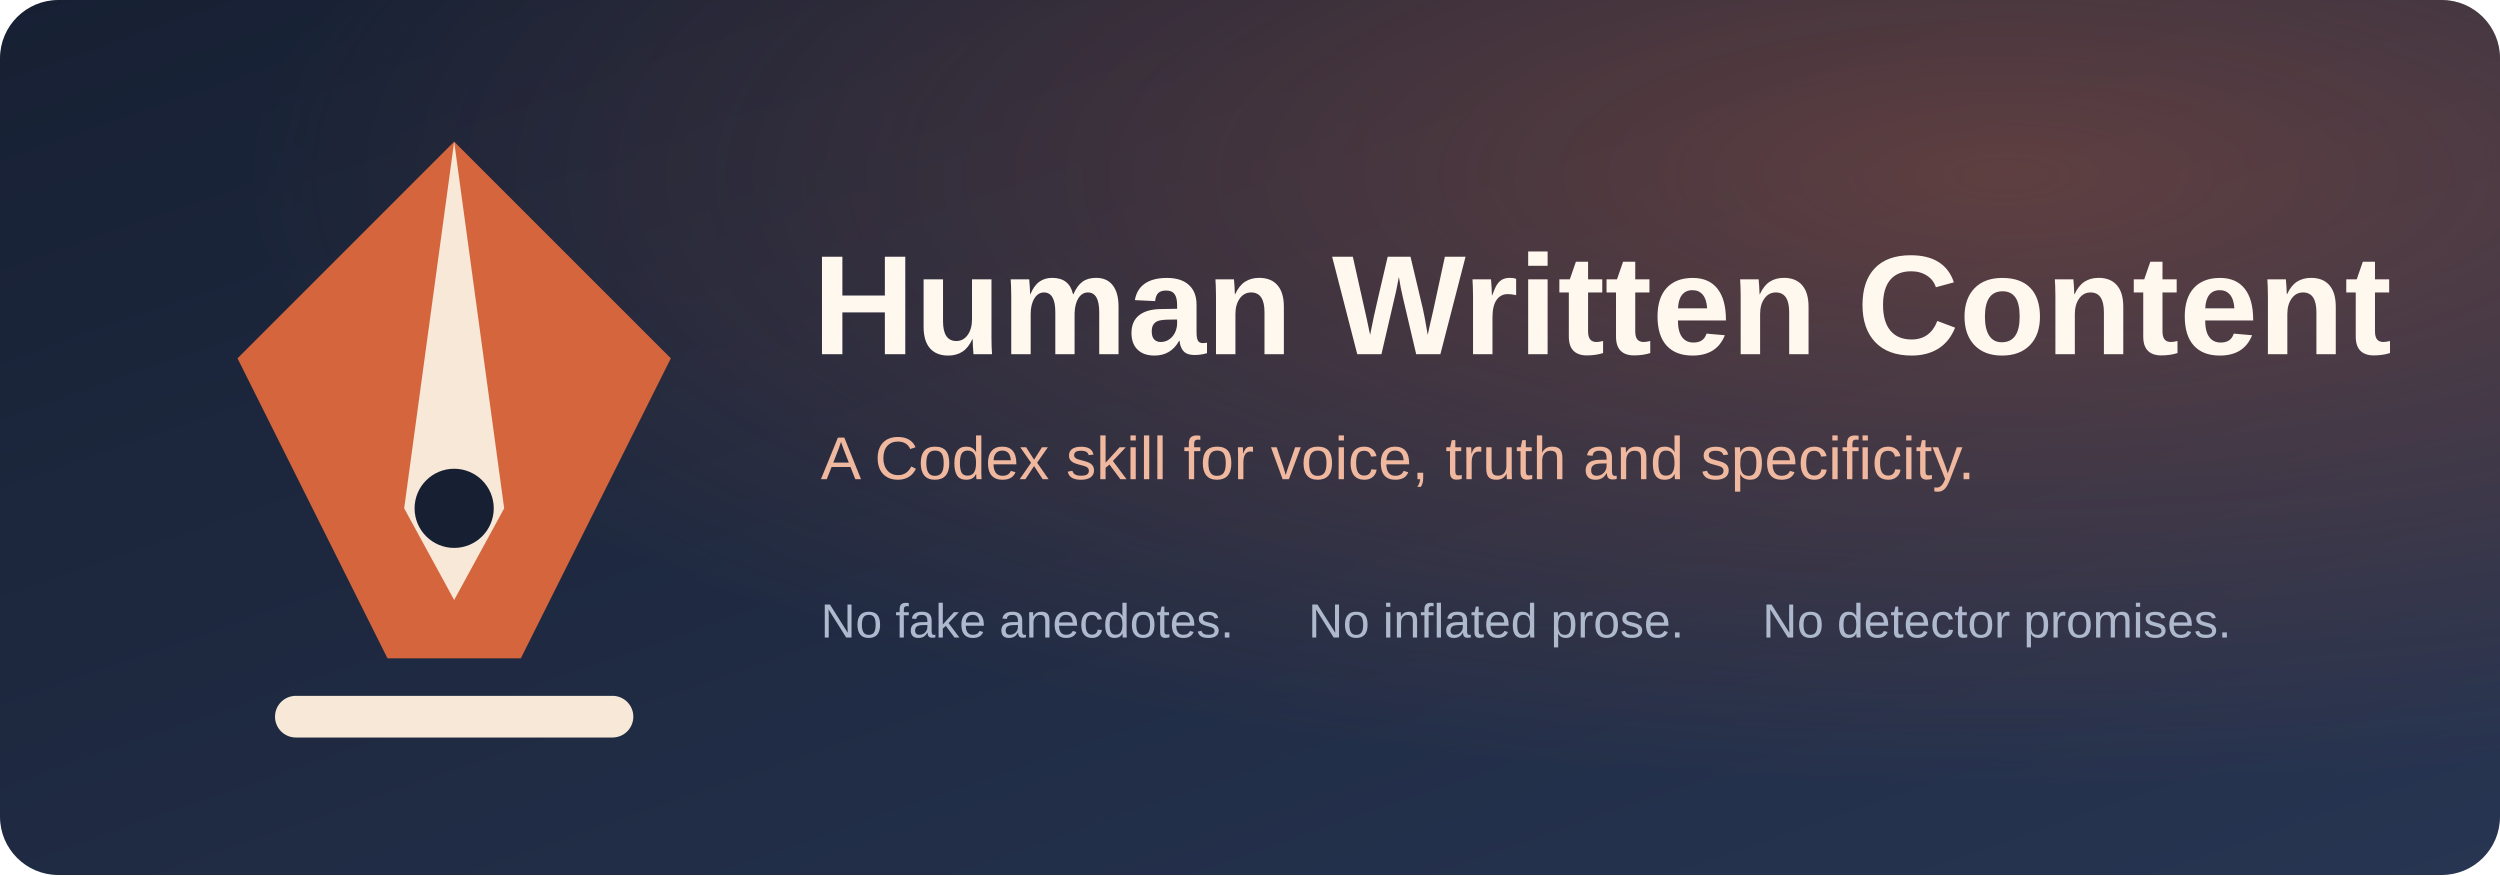
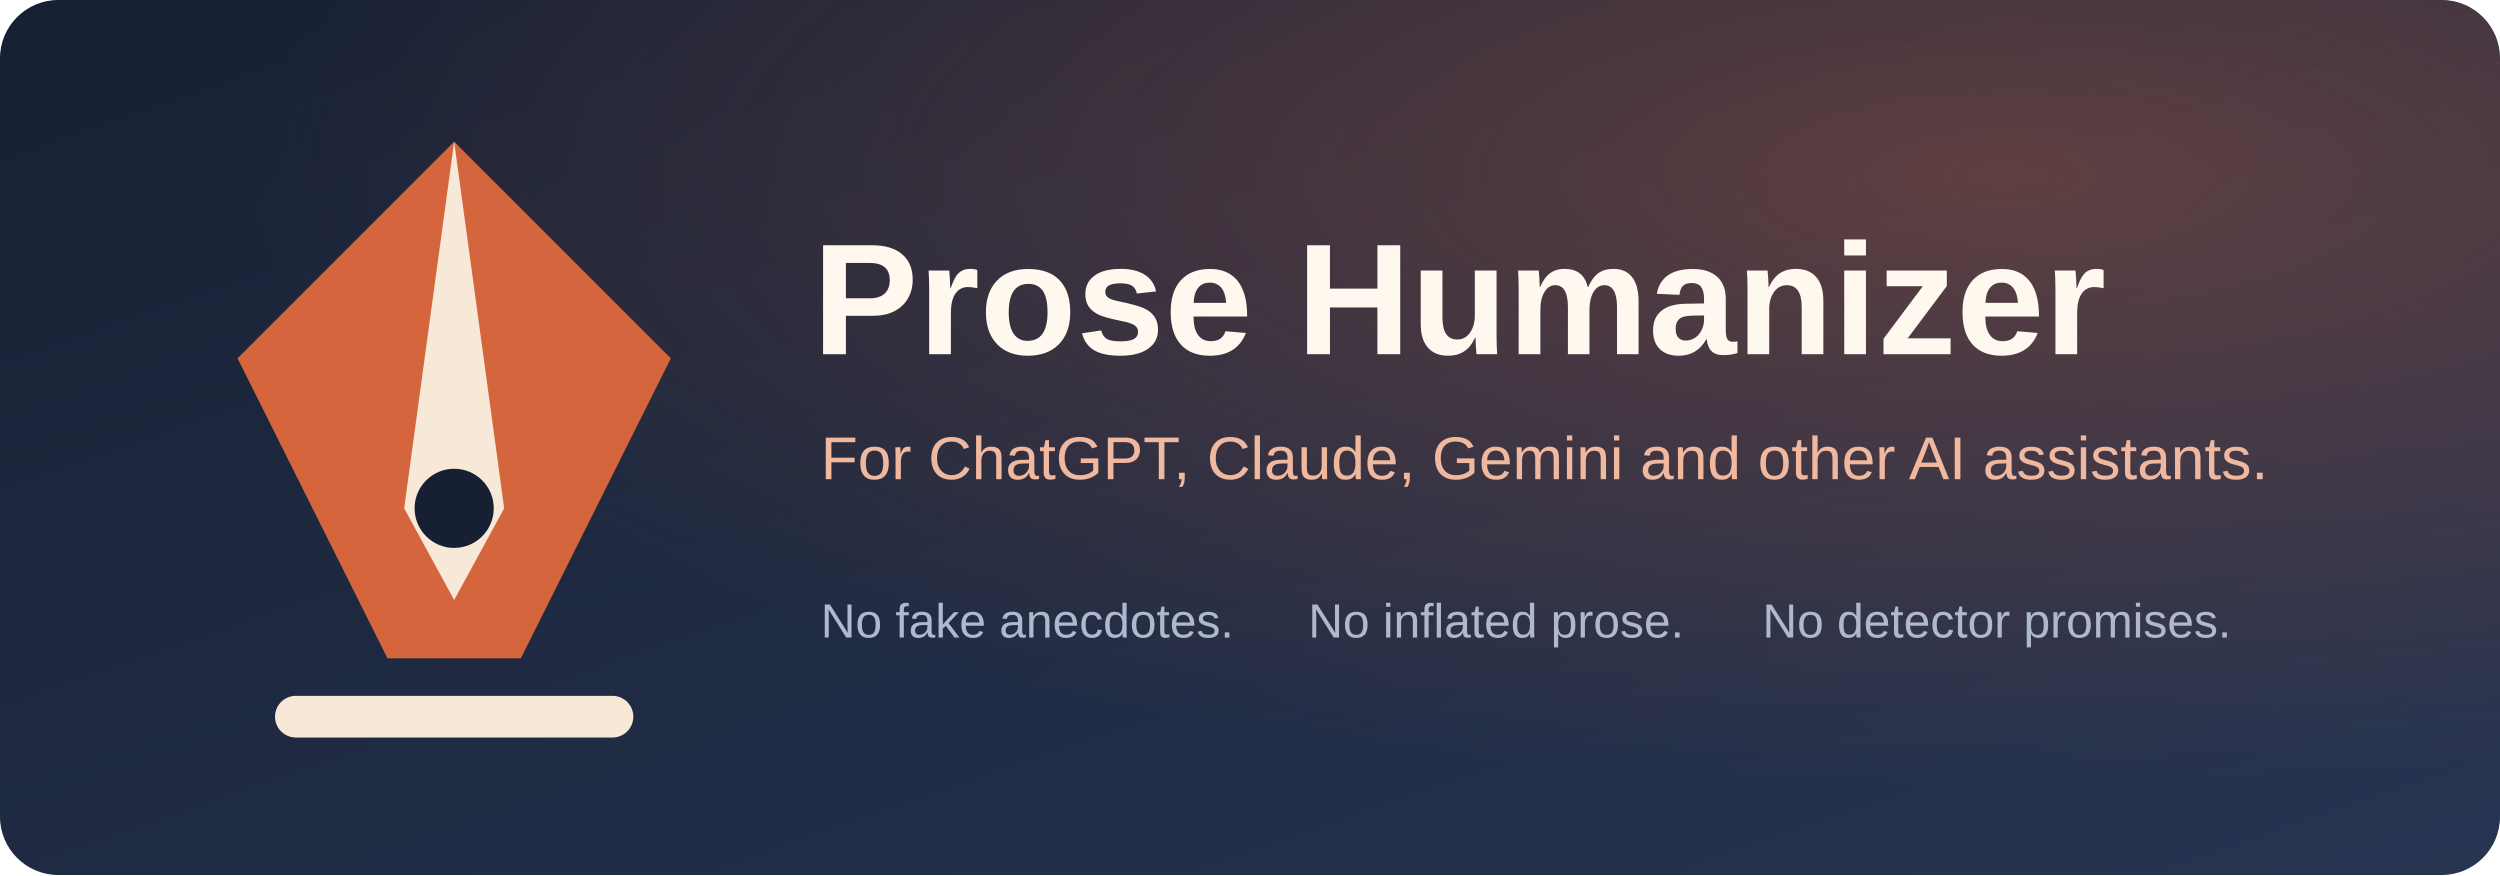
<svg xmlns="http://www.w3.org/2000/svg" viewBox="0 0 1200 420" role="img" aria-labelledby="title desc">
  <defs>
    <linearGradient id="bg" x1="0" y1="0" x2="1" y2="1">
      <stop offset="0" stop-color="#172033" />
      <stop offset="1" stop-color="#273552" />
    </linearGradient>
    <radialGradient id="glow" cx="80%" cy="20%" r="70%">
      <stop offset="0" stop-color="#D4653D" stop-opacity=".35" />
      <stop offset="1" stop-color="#D4653D" stop-opacity="0" />
    </radialGradient>
  </defs>
  <rect width="1200" height="420" rx="28" fill="url(#bg)" />
  <rect width="1200" height="420" rx="28" fill="url(#glow)" />
  <g transform="translate(86 68)">
    <path d="m132 0 104 104-72 144H100L28 104 132 0Z" fill="#D4653D" />
    <path d="m132 0 24 176-24 44-24-44L132 0Z" fill="#F7E8D8" />
    <circle cx="132" cy="176" r="19" fill="#172033" />
    <path d="M56 276h152" stroke="#F7E8D8" stroke-width="20" stroke-linecap="round" />
  </g>
-   <text x="390" y="170" fill="#FFF8EF" font-family="Segoe UI, Arial, sans-serif" font-size="68" font-weight="750">Human Written Content</text>
-   <text x="394" y="230" fill="#F0B89F" font-family="Segoe UI, Arial, sans-serif" font-size="29">A Codex skill for voice, truth and specificity.</text>
+   <text x="390" y="170" fill="#FFF8EF" font-family="Segoe UI, Arial, sans-serif" font-size="76" font-weight="750">Prose Humanizer</text>
+   <text x="394" y="230" fill="#F0B89F" font-family="Segoe UI, Arial, sans-serif" font-size="29">For ChatGPT, Claude, Gemini and other AI assistants.</text>
  <g fill="#AEB9CE" font-family="Segoe UI, Arial, sans-serif" font-size="23">
    <text x="394" y="306">No fake anecdotes.</text>
    <text x="628" y="306">No inflated prose.</text>
    <text x="846" y="306">No detector promises.</text>
  </g>
</svg>
